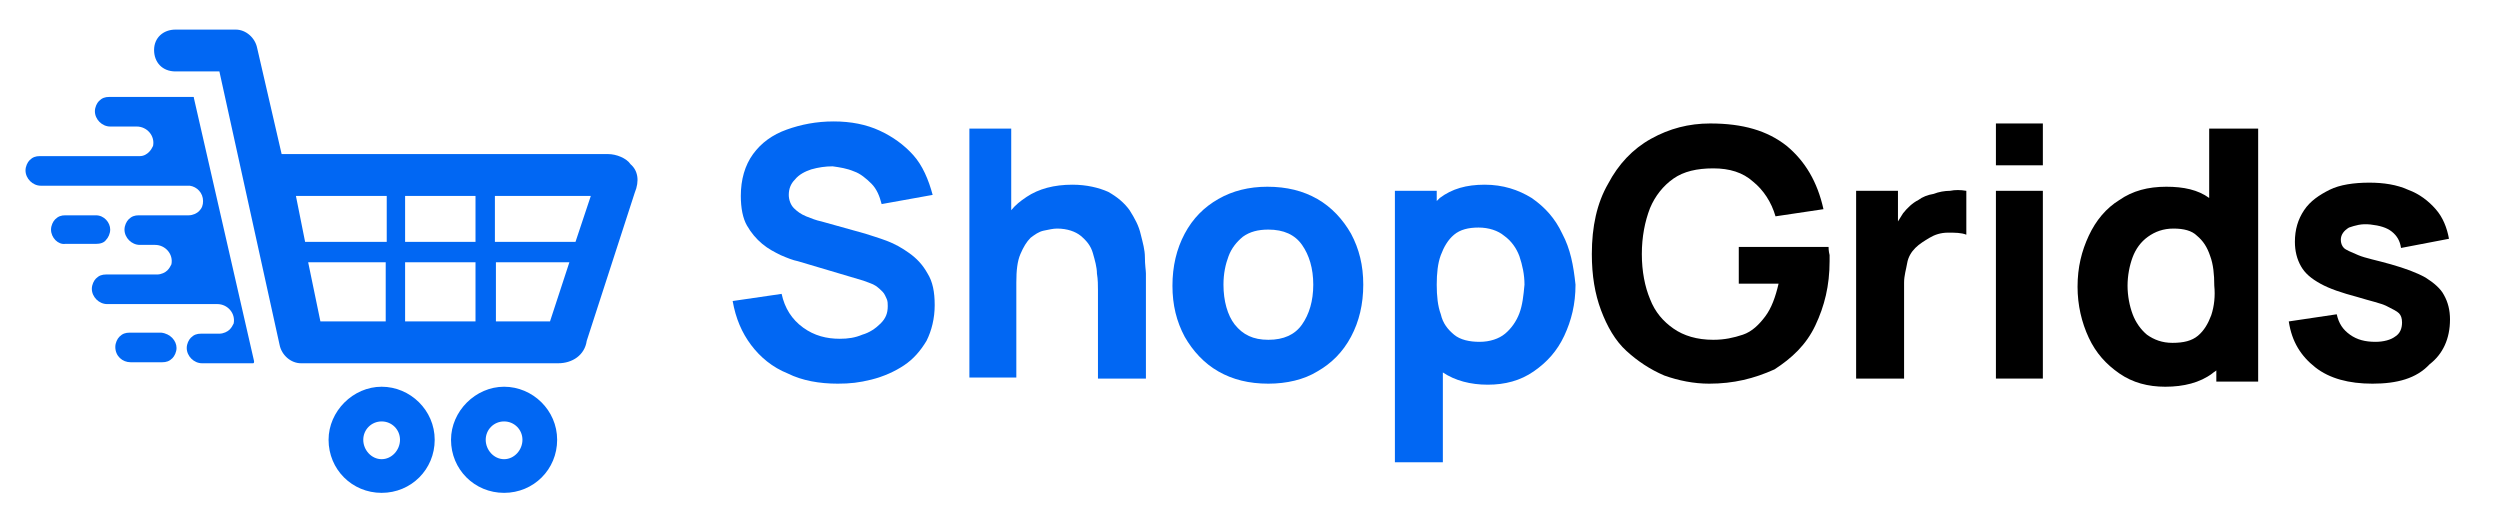
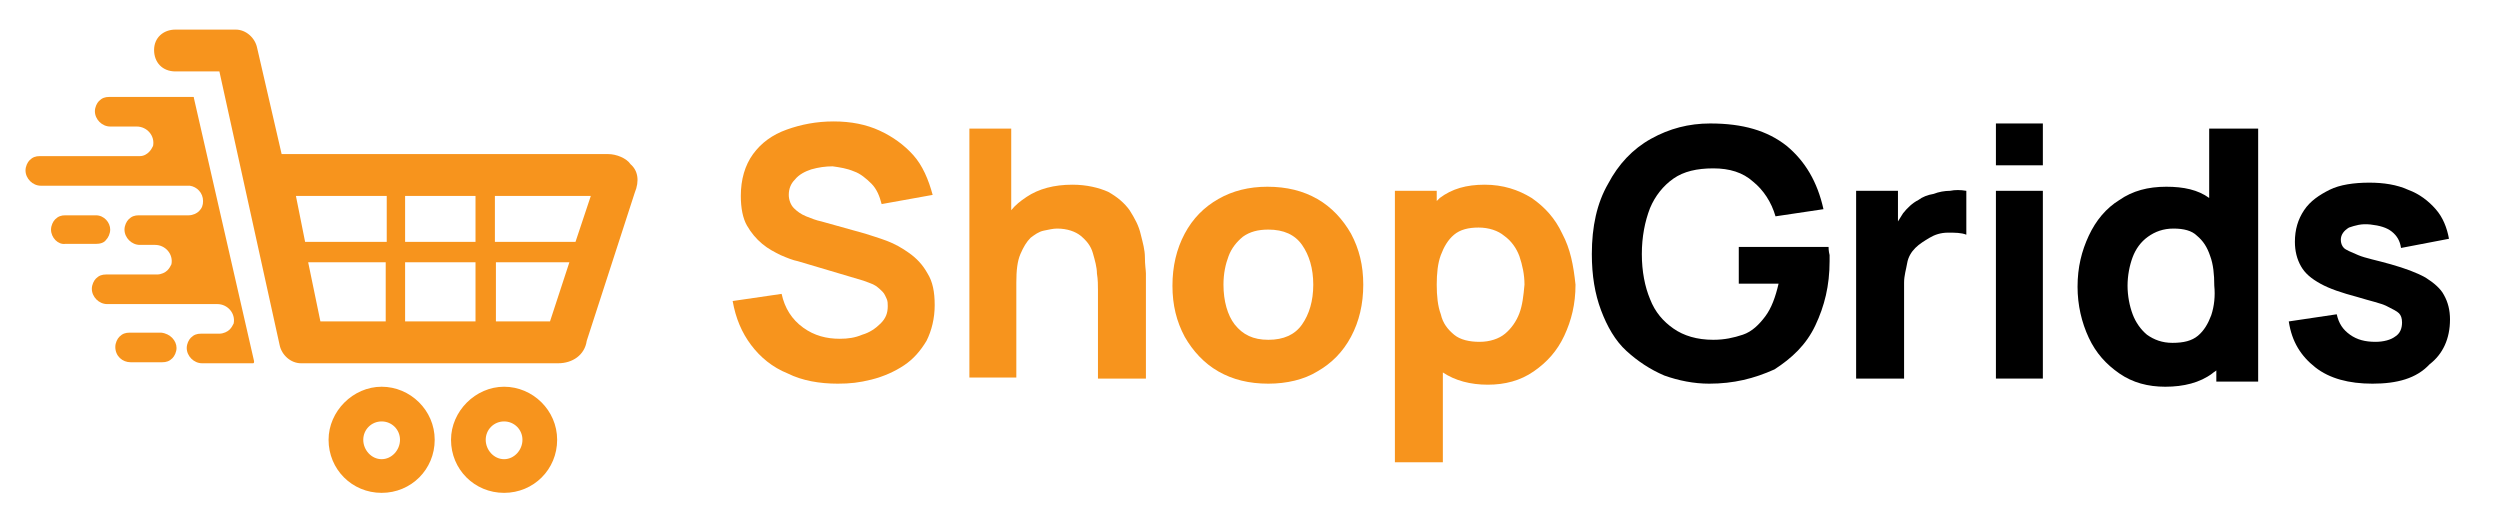
<svg xmlns="http://www.w3.org/2000/svg" version="1.1" id="Layer_1" x="0px" y="0px" viewBox="0 0 245 51.2" style="enable-background:new 0 0 245 51.2;" xml:space="preserve">
  <style type="text/css">
- 	.st0{fill:#0167F3;}
+ 	.st0{fill:#F7941D;}
</style>
  <g>
    <g>
      <path class="st0" d="M32.2,43.1c0,2.9,2.3,5.2,5.2,5.2s5.2-2.3,5.2-5.2s-2.4-5.2-5.2-5.2S32.2,40.3,32.2,43.1z M35.6,43.1    c0-1,0.8-1.8,1.8-1.8s1.8,0.8,1.8,1.8S38.4,45,37.4,45S35.6,44.1,35.6,43.1z" />
      <path class="st0" d="M44.2,43.1c0,2.9,2.3,5.2,5.2,5.2s5.2-2.3,5.2-5.2s-2.4-5.2-5.2-5.2S44.2,40.3,44.2,43.1z M47.6,43.1    c0-1,0.8-1.8,1.8-1.8s1.8,0.8,1.8,1.8S50.4,45,49.4,45S47.6,44.1,47.6,43.1z" />
      <path class="st0" d="M61.8,16.1c-0.4-0.6-1.4-1-2.2-1h-32L25.2,4.7c-0.2-1-1.1-1.8-2.1-1.8h-5.9c-1.2,0-2.1,0.8-2.1,2    S15.9,7,17.2,7h4.3l5.9,26.8c0.2,1,1.1,1.8,2.1,1.8h25.2c1.4,0,2.6-0.8,2.8-2.2l4.7-14.5C62.7,17.7,62.5,16.7,61.8,16.1z     M37.9,31.5h-6.5l-1.2-5.8h7.6v5.8H37.9z M37.9,23.7h-8L29,19.2h8.9V23.7z M46.6,31.5h-6.9v-5.8h6.9V31.5z M46.6,23.7h-6.9v-4.5    h6.9V23.7z M53.9,31.5h-5.3v-5.8h7.2L53.9,31.5z M56.4,23.7h-7.9v-4.5h9.4L56.4,23.7z" />
    </g>
    <g>
      <path class="st0" d="M24.9,35.4c0,0.1,0,0.2-0.1,0.2h-5c-0.8,0-1.5-0.7-1.5-1.5c0-0.4,0.2-0.8,0.4-1c0.3-0.3,0.6-0.4,1-0.4h1.8    c0.4,0,0.8-0.2,1-0.4s0.3-0.4,0.4-0.6c0.2-1-0.6-1.9-1.6-1.9H10.5c-0.8,0-1.5-0.7-1.5-1.5c0-0.4,0.2-0.8,0.4-1    c0.3-0.3,0.6-0.4,1-0.4h5c0.4,0,0.8-0.2,1-0.4c0.2-0.2,0.3-0.4,0.4-0.6c0.2-1-0.6-1.9-1.6-1.9h-1.5c-0.8,0-1.5-0.7-1.5-1.5    c0-0.4,0.2-0.8,0.4-1c0.3-0.3,0.6-0.4,1-0.4h4.9c0.4,0,0.8-0.2,1-0.4c0.3-0.3,0.4-0.6,0.4-1c0-0.8-0.6-1.4-1.3-1.5h-0.1h-0.2H4    c-0.8,0-1.5-0.7-1.5-1.5c0-0.4,0.2-0.8,0.4-1c0.3-0.3,0.6-0.4,1-0.4h9.8c0.4,0,0.7-0.2,0.9-0.4s0.3-0.4,0.4-0.6    c0.2-1-0.6-1.9-1.6-1.9h-2.6c-0.8,0-1.5-0.7-1.5-1.5c0-0.4,0.2-0.8,0.4-1c0.3-0.3,0.6-0.4,1-0.4h8.2c0.1,0,0.1,0,0.1,0.1    L24.9,35.4z" />
      <path class="st0" d="M17.3,34.1c0,0.4-0.2,0.8-0.4,1c-0.3,0.3-0.6,0.4-1,0.4h-3.1c-0.8,0-1.5-0.6-1.5-1.5c0-0.4,0.2-0.8,0.4-1    c0.3-0.3,0.6-0.4,1-0.4h3.1C16.7,32.7,17.3,33.4,17.3,34.1z" />
      <path class="st0" d="M10.8,22.5c0,0.4-0.2,0.8-0.4,1c-0.2,0.3-0.6,0.4-1,0.4h-3C5.7,24,5,23.3,5,22.5c0-0.4,0.2-0.8,0.4-1    c0.3-0.3,0.6-0.4,1-0.4h3C10.2,21.1,10.8,21.8,10.8,22.5z" />
    </g>
    <g>
      <path class="st0" d="M82.1,37.6c-1.8,0-3.5-0.3-4.9-1c-1.5-0.6-2.7-1.6-3.6-2.8s-1.5-2.6-1.8-4.3l4.8-0.7c0.3,1.4,1,2.5,2.1,3.3    s2.3,1.1,3.6,1.1c0.8,0,1.5-0.1,2.2-0.4c0.7-0.2,1.3-0.6,1.8-1.1c0.5-0.5,0.7-1,0.7-1.7c0-0.2,0-0.5-0.1-0.7s-0.2-0.5-0.4-0.7    c-0.2-0.2-0.4-0.4-0.7-0.6s-0.7-0.3-1.2-0.5l-6.4-1.9c-0.5-0.1-1-0.3-1.7-0.6c-0.6-0.3-1.2-0.6-1.8-1.1s-1.1-1.1-1.5-1.8    s-0.6-1.7-0.6-2.9c0-1.6,0.4-3,1.2-4.1s1.9-1.9,3.3-2.4s2.9-0.8,4.6-0.8s3.2,0.3,4.5,0.9s2.4,1.4,3.3,2.4s1.5,2.4,1.9,3.9l-5,0.9    c-0.2-0.8-0.5-1.5-1-2s-1.1-1-1.7-1.2c-0.7-0.3-1.4-0.4-2.1-0.5c-0.7,0-1.4,0.1-2.1,0.3c-0.6,0.2-1.2,0.5-1.6,1    c-0.4,0.4-0.6,0.9-0.6,1.5c0,0.5,0.2,1,0.5,1.3s0.7,0.6,1.2,0.8c0.5,0.2,1,0.4,1.5,0.5l4.3,1.2c0.6,0.2,1.3,0.4,2.1,0.7    s1.5,0.7,2.2,1.2s1.3,1.1,1.8,2c0.5,0.8,0.7,1.8,0.7,3.1c0,1.3-0.3,2.5-0.8,3.5c-0.6,1-1.3,1.8-2.2,2.4c-0.9,0.6-2,1.1-3.2,1.4    S83.3,37.6,82.1,37.6z" />
      <path class="st0" d="M112.3,26.8v10.3h-4.7v-8.7c0-0.4,0-1-0.1-1.6c0-0.6-0.2-1.3-0.4-2c-0.2-0.7-0.6-1.2-1.2-1.7    c-0.5-0.4-1.3-0.7-2.3-0.7c-0.4,0-0.8,0.1-1.3,0.2s-0.9,0.4-1.3,0.7c-0.4,0.4-0.7,0.9-1,1.6s-0.4,1.6-0.4,2.8V37H95V12.6h4.1v8    c0.4-0.5,0.9-0.9,1.5-1.3c1.2-0.8,2.7-1.2,4.5-1.2c1.4,0,2.6,0.3,3.5,0.7c0.9,0.5,1.6,1.1,2.1,1.8c0.5,0.8,0.9,1.5,1.1,2.4    c0.2,0.8,0.4,1.5,0.4,2.2C112.2,26,112.3,26.5,112.3,26.8z" />
      <path class="st0" d="M124.3,37.6c-1.9,0-3.5-0.4-4.9-1.2s-2.5-2-3.3-3.4c-0.8-1.5-1.2-3.1-1.2-5s0.4-3.6,1.2-5.1    c0.8-1.5,1.9-2.6,3.3-3.4s3-1.2,4.8-1.2c1.9,0,3.5,0.4,4.9,1.2c1.4,0.8,2.5,2,3.3,3.4c0.8,1.5,1.2,3.1,1.2,5s-0.4,3.6-1.2,5.1    s-1.9,2.6-3.3,3.4C127.8,37.2,126.1,37.6,124.3,37.6z M124.3,33.3c1.5,0,2.6-0.5,3.3-1.5c0.7-1,1.1-2.3,1.1-3.9s-0.4-2.9-1.1-3.9    c-0.7-1-1.8-1.5-3.3-1.5c-1,0-1.8,0.2-2.5,0.7c-0.6,0.5-1.1,1.1-1.4,1.9s-0.5,1.7-0.5,2.8c0,1.6,0.4,3,1.1,3.9    C121.8,32.8,122.8,33.3,124.3,33.3z" />
      <path class="st0" d="M153.1,22.9c-0.7-1.5-1.7-2.6-3-3.5c-1.3-0.8-2.8-1.3-4.6-1.3s-3.2,0.4-4.4,1.3c-0.1,0.1-0.2,0.2-0.3,0.3v-1    h-4.1v26.6h4.7v-8.8c1.2,0.8,2.7,1.2,4.4,1.2s3.2-0.4,4.5-1.3c1.3-0.9,2.3-2,3-3.5s1.1-3.1,1.1-5C154.2,26,153.9,24.4,153.1,22.9z     M148.9,30.7c-0.3,0.8-0.8,1.5-1.4,2s-1.5,0.8-2.5,0.8s-1.9-0.2-2.5-0.7s-1.1-1.1-1.3-2c-0.3-0.8-0.4-1.8-0.4-2.9s0.1-2.1,0.4-2.9    c0.3-0.8,0.7-1.5,1.3-2s1.4-0.7,2.4-0.7s1.9,0.3,2.5,0.8c0.7,0.5,1.2,1.2,1.5,2c0.3,0.9,0.5,1.8,0.5,2.8    C149.3,29,149.2,29.9,148.9,30.7z" />
      <path d="M167.5,37.6c-1.5,0-3-0.3-4.4-0.8c-1.4-0.6-2.6-1.4-3.7-2.4s-1.9-2.4-2.5-4S156,27,156,24.9c0-2.7,0.5-5,1.6-6.9    c1-1.9,2.4-3.4,4.2-4.4s3.7-1.5,5.8-1.5c3.2,0,5.6,0.7,7.5,2.2c1.8,1.5,3,3.5,3.6,6.2l-4.7,0.7c-0.4-1.4-1.2-2.6-2.2-3.4    c-1-0.9-2.3-1.3-3.9-1.3c-1.6,0-2.9,0.3-3.9,1s-1.8,1.7-2.3,2.9c-0.5,1.3-0.8,2.8-0.8,4.5s0.3,3.2,0.8,4.4    c0.5,1.3,1.3,2.2,2.3,2.9c1,0.7,2.3,1.1,3.9,1.1c1.1,0,2-0.2,2.9-0.5s1.6-1,2.2-1.8c0.6-0.8,1-1.9,1.3-3.2h-3.9v-3.6h8.8    c0,0.1,0,0.4,0.1,0.8c0,0.4,0,0.6,0,0.6c0,2.4-0.5,4.4-1.4,6.3c-0.9,1.9-2.3,3.2-4,4.3C171.9,37.1,169.9,37.6,167.5,37.6z" />
      <path d="M192.7,18.7V23c-0.5-0.2-1.1-0.2-1.8-0.2s-1.3,0.2-1.8,0.5s-1,0.6-1.4,1s-0.7,0.9-0.8,1.5s-0.3,1.2-0.3,1.9v9.4h-4.7V18.7    h4.1v3c0.2-0.3,0.3-0.5,0.5-0.8c0.4-0.5,0.9-1,1.5-1.3c0.4-0.3,0.9-0.5,1.5-0.6c0.5-0.2,1.1-0.3,1.6-0.3    C191.6,18.6,192.1,18.6,192.7,18.7z" />
      <path d="M195.6,16.2v-4.1h4.6v4.1H195.6z M195.6,37.1V18.7h4.6v18.4H195.6z" />
      <path d="M216.5,12.6v6.8c-1.1-0.8-2.5-1.1-4.2-1.1c-1.8,0-3.3,0.4-4.6,1.3c-1.3,0.8-2.3,2-3,3.5s-1.1,3.1-1.1,5    c0,1.8,0.4,3.5,1.1,5c0.7,1.5,1.7,2.6,3,3.5s2.8,1.3,4.5,1.3c1.8,0,3.4-0.4,4.6-1.3c0.1-0.1,0.3-0.2,0.4-0.3v1.1h4.1V12.6H216.5z     M216.7,30.9c-0.3,0.8-0.7,1.5-1.3,2s-1.4,0.7-2.5,0.7c-1,0-1.8-0.3-2.5-0.8c-0.6-0.5-1.1-1.2-1.4-2c-0.3-0.8-0.5-1.8-0.5-2.8    s0.2-2,0.5-2.8s0.8-1.5,1.5-2s1.5-0.8,2.5-0.8s1.8,0.2,2.3,0.7c0.6,0.5,1,1.1,1.3,2c0.3,0.8,0.4,1.8,0.4,2.9    C217.1,29,217,30,216.7,30.9z" />
      <path d="M232.5,37.6c-2.3,0-4.2-0.5-5.6-1.6c-1.4-1.1-2.3-2.5-2.6-4.5l4.7-0.7c0.2,0.9,0.6,1.5,1.3,2s1.5,0.7,2.5,0.7    c0.8,0,1.5-0.2,1.9-0.5c0.5-0.3,0.7-0.8,0.7-1.4c0-0.4-0.1-0.7-0.3-0.9s-0.6-0.4-1.2-0.7s-1.6-0.5-2.9-0.9    c-1.5-0.4-2.7-0.8-3.6-1.3c-0.9-0.5-1.5-1-1.9-1.7s-0.6-1.5-0.6-2.4c0-1.2,0.3-2.2,0.9-3.1s1.5-1.5,2.5-2s2.4-0.7,3.9-0.7    c1.4,0,2.7,0.2,3.8,0.7c1.1,0.4,2,1.1,2.7,1.9s1.1,1.8,1.3,2.9l-4.7,0.9c-0.1-0.7-0.4-1.2-0.9-1.6s-1.2-0.6-2.1-0.7    c-0.9-0.1-1.5,0.1-2.1,0.3c-0.5,0.3-0.8,0.7-0.8,1.2c0,0.3,0.1,0.6,0.3,0.8s0.7,0.4,1.4,0.7s1.8,0.5,3.2,0.9s2.5,0.8,3.4,1.3    c0.8,0.5,1.5,1.1,1.8,1.7c0.4,0.7,0.6,1.5,0.6,2.4c0,1.9-0.7,3.4-2,4.4C236.8,37.1,234.9,37.6,232.5,37.6z" />
    </g>
  </g>
</svg>
